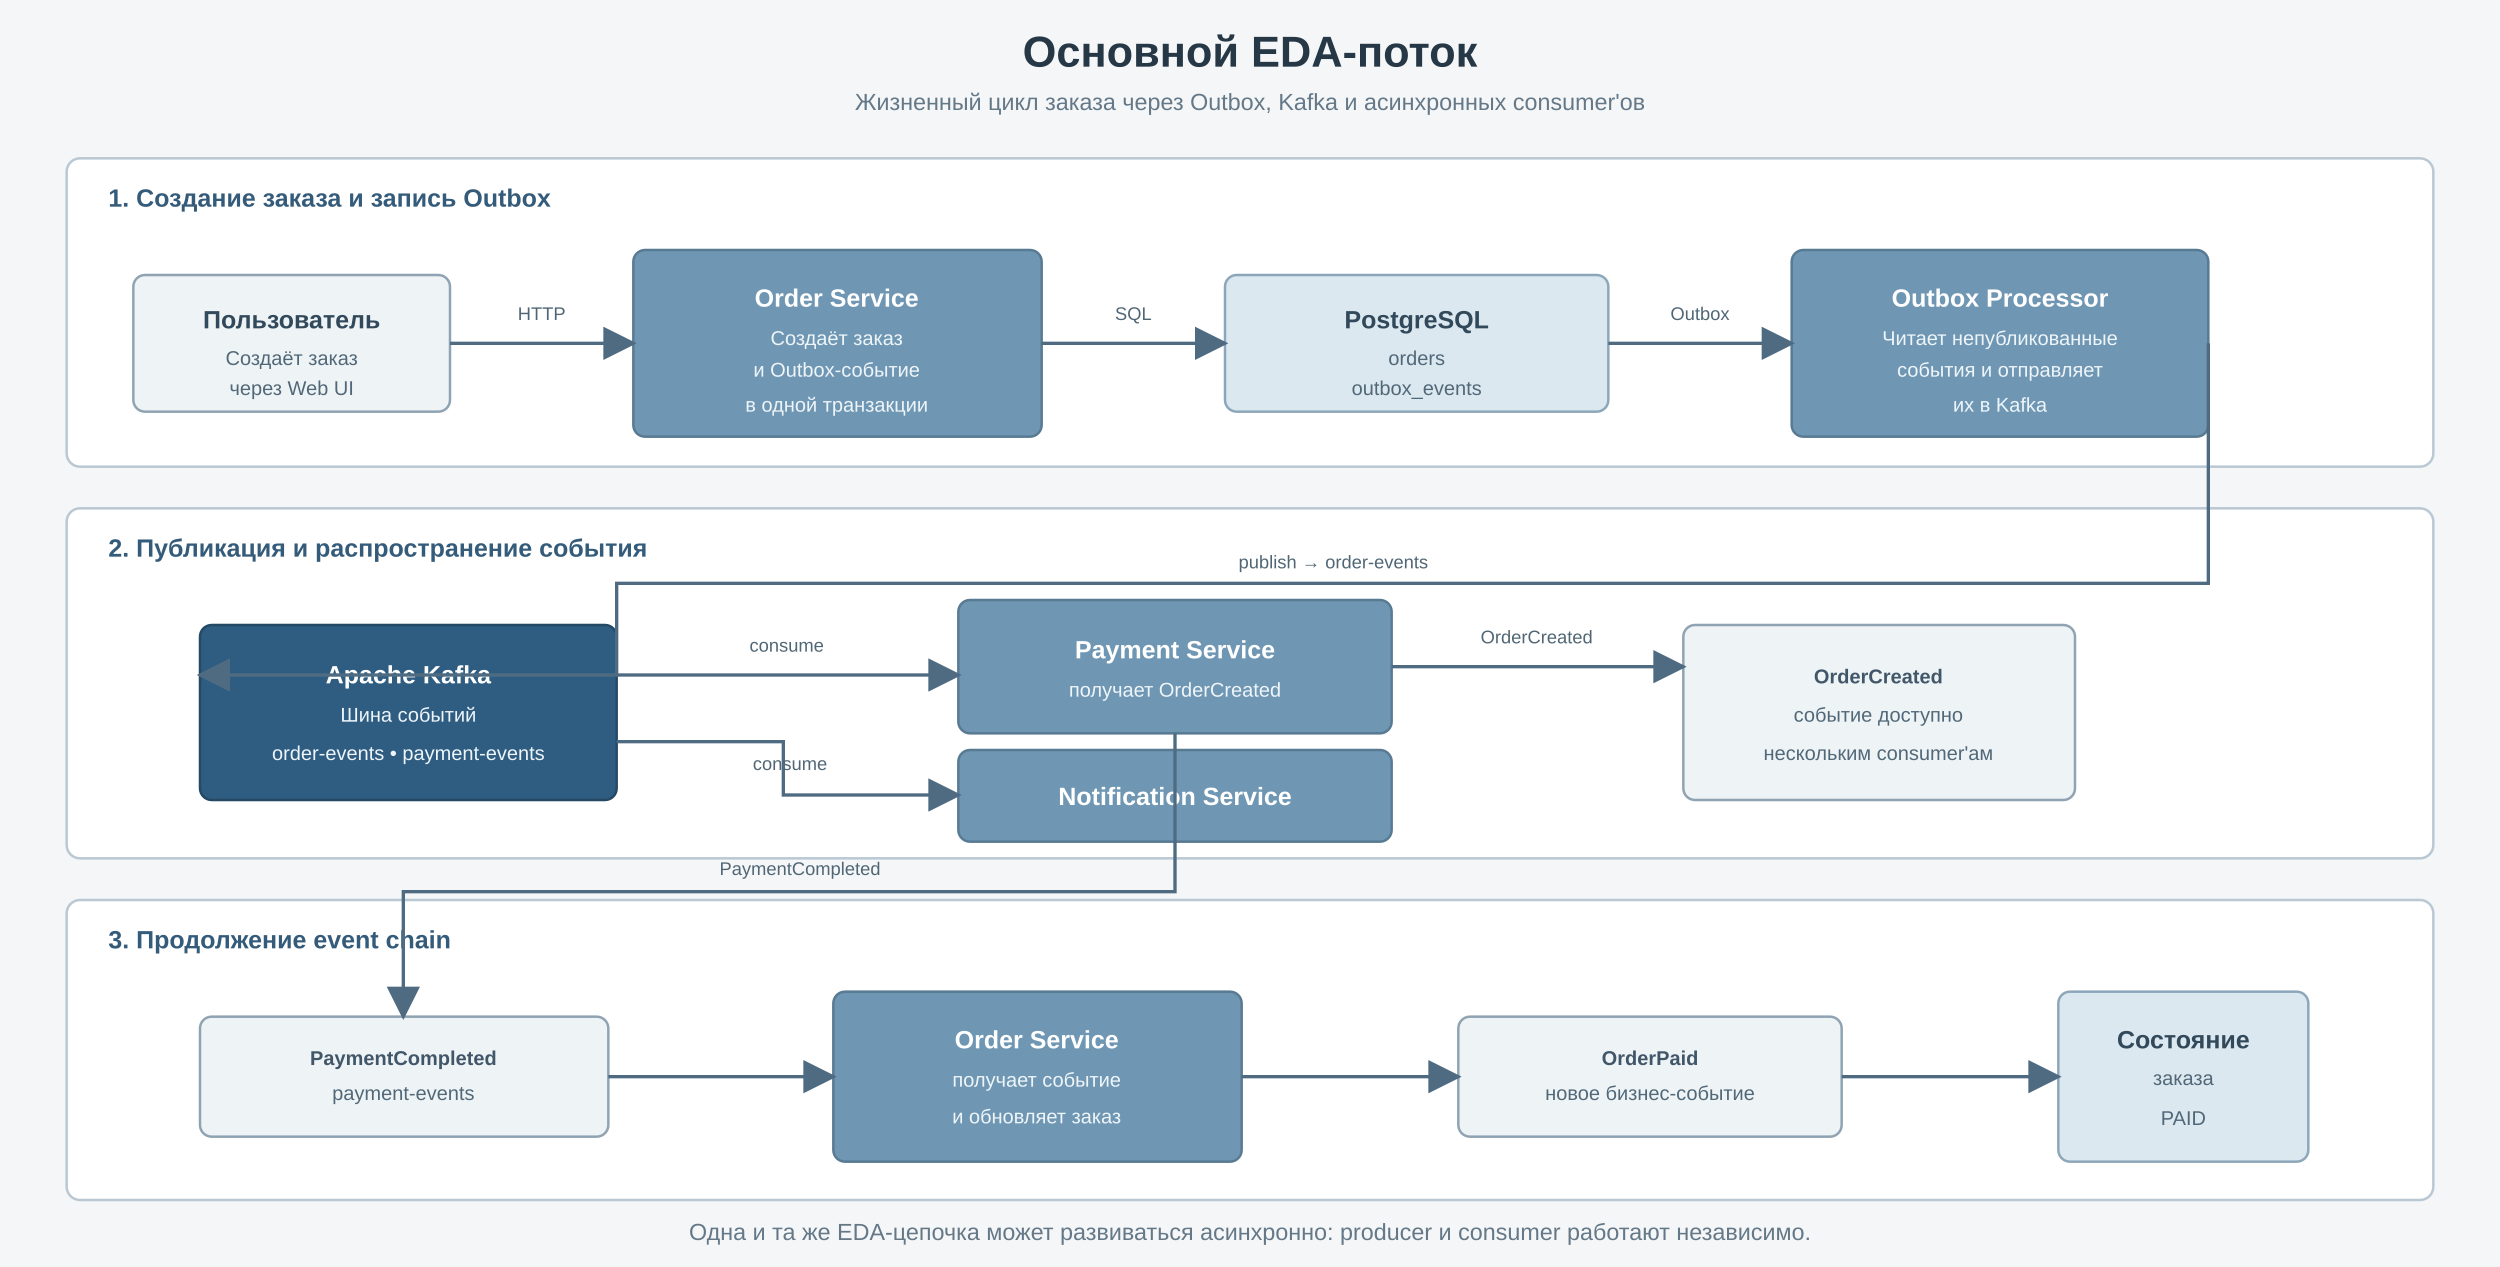
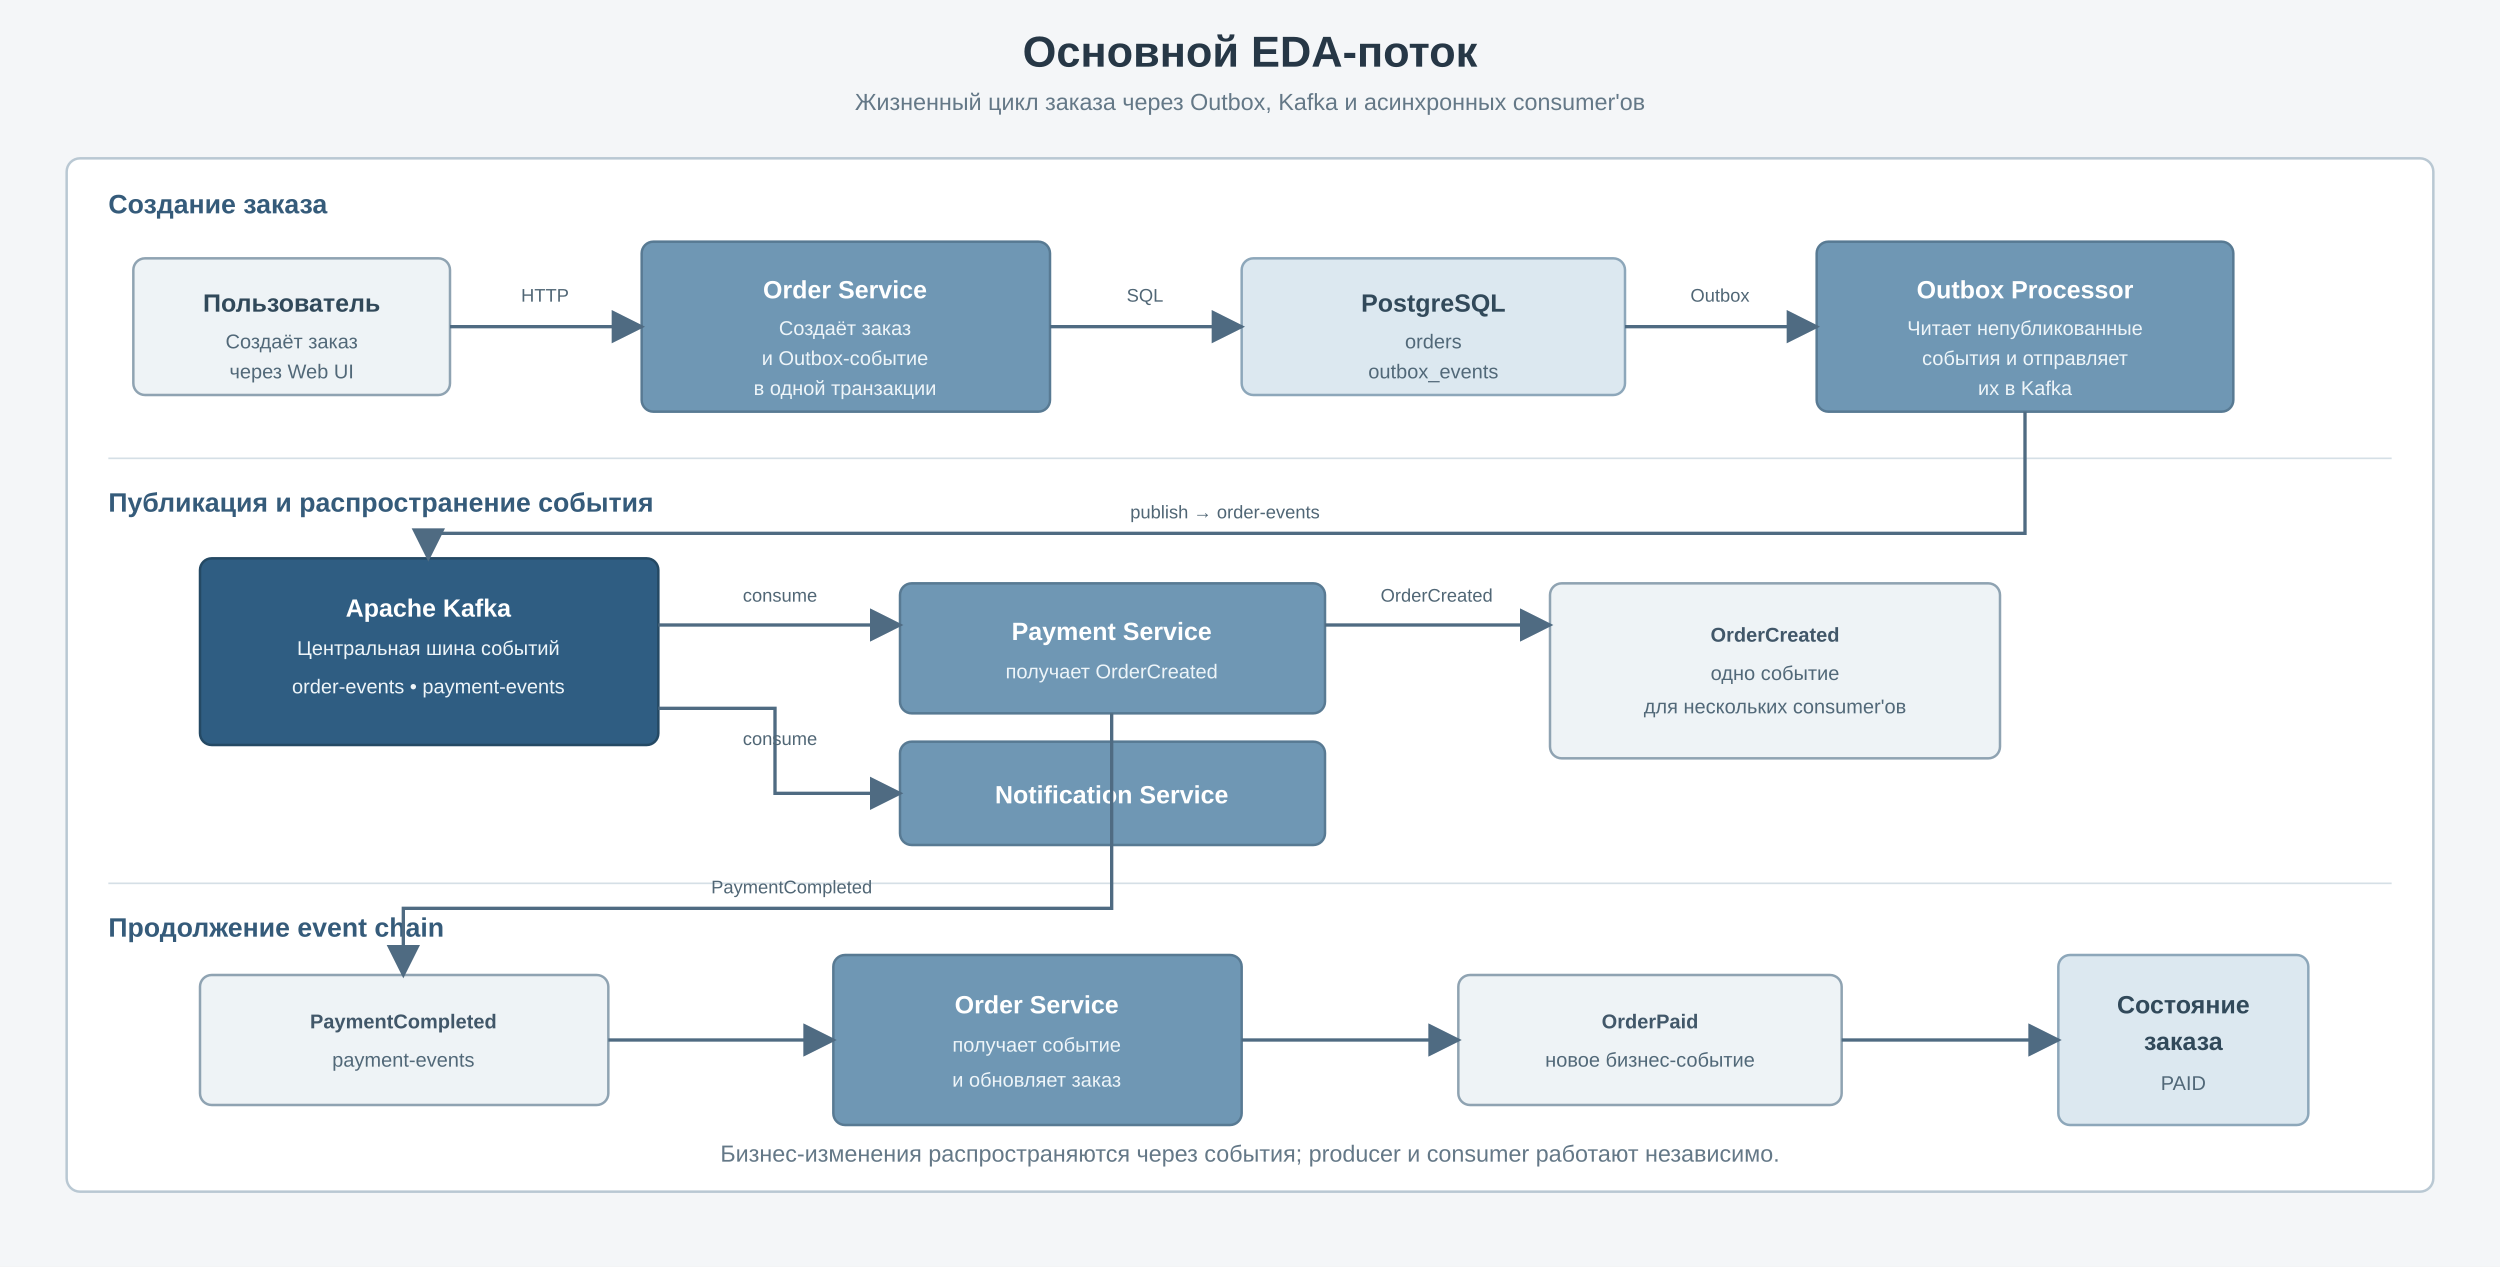
<svg xmlns="http://www.w3.org/2000/svg" width="1500" height="760" viewBox="0 0 1500 760">
  <defs>
    <marker id="arrow" markerWidth="10" markerHeight="10" refX="9" refY="5" orient="auto">
      <path d="M0 0 L10 5 L0 10 Z" fill="#4f6b82" />
    </marker>
    <style>
      text{font-family:Arial,Helvetica,sans-serif}
      .title{font-size:26px;font-weight:700;fill:#263746}
      .subtitle{font-size:14px;fill:#647887}
-       .sectionTitle{font-size:15px;font-weight:700;fill:#355b7a}
+       .section{font-size:16px;font-weight:700;fill:#355b7a}
      .panel{fill:#fff;stroke:#b9c8d3;stroke-width:1.5}
      .service{fill:#6f97b4;stroke:#587a93;stroke-width:1.5}
      .system{fill:#2f5d82;stroke:#244964;stroke-width:1.5}
      .data{fill:#dce8f0;stroke:#8da7ba;stroke-width:1.5}
      .event{fill:#eef3f6;stroke:#8fa3b2;stroke-width:1.5}
      .cardTitle{font-size:15px;font-weight:700;fill:#fff}
      .darkTitle{font-size:15px;font-weight:700;fill:#31495a}
      .body{font-size:12px;fill:#eef5f9}
      .dark{font-size:12px;fill:#516878}
      .label{font-size:11px;fill:#506675}
      .eventText{font-size:12px;font-weight:700;fill:#415769}
      .line{stroke:#4f6b82;stroke-width:2;fill:none;marker-end:url(#arrow)}
+       .divider{stroke:#d5dfe6;stroke-width:1}
    </style>
  </defs>
  <rect width="1500" height="760" fill="#f4f6f8" />
  <text x="750" y="40" text-anchor="middle" class="title">Основной EDA-поток</text>
  <text x="750" y="66" text-anchor="middle" class="subtitle">Жизненный цикл заказа через Outbox, Kafka и асинхронных consumer'ов</text>
-   <rect x="40" y="95" width="1420" height="185" rx="8" class="panel" />
-   <text x="65" y="124" class="sectionTitle">1. Создание заказа и запись Outbox</text>
-   <rect x="80" y="165" width="190" height="82" rx="7" class="event" />
-   <text x="175" y="197" text-anchor="middle" class="darkTitle">Пользователь</text>
-   <text x="175" y="219" text-anchor="middle" class="dark">Создаёт заказ</text>
-   <text x="175" y="237" text-anchor="middle" class="dark">через Web UI</text>
-   <rect x="380" y="150" width="245" height="112" rx="7" class="service" />
-   <text x="502" y="184" text-anchor="middle" class="cardTitle">Order Service</text>
-   <text x="502" y="207" text-anchor="middle" class="body">Создаёт заказ</text>
-   <text x="502" y="226" text-anchor="middle" class="body">и Outbox-событие</text>
-   <text x="502" y="247" text-anchor="middle" class="body">в одной транзакции</text>
-   <rect x="735" y="165" width="230" height="82" rx="7" class="data" />
-   <text x="850" y="197" text-anchor="middle" class="darkTitle">PostgreSQL</text>
-   <text x="850" y="219" text-anchor="middle" class="dark">orders</text>
-   <text x="850" y="237" text-anchor="middle" class="dark">outbox_events</text>
-   <rect x="1075" y="150" width="250" height="112" rx="7" class="service" />
-   <text x="1200" y="184" text-anchor="middle" class="cardTitle">Outbox Processor</text>
-   <text x="1200" y="207" text-anchor="middle" class="body">Читает непубликованные</text>
-   <text x="1200" y="226" text-anchor="middle" class="body">события и отправляет</text>
-   <text x="1200" y="247" text-anchor="middle" class="body">их в Kafka</text>
-   <path d="M270 206 L380 206" class="line" />
-   <text x="325" y="192" text-anchor="middle" class="label">HTTP</text>
-   <path d="M625 206 L735 206" class="line" />
-   <text x="680" y="192" text-anchor="middle" class="label">SQL</text>
-   <path d="M965 206 L1075 206" class="line" />
-   <text x="1020" y="192" text-anchor="middle" class="label">Outbox</text>
-   <rect x="40" y="305" width="1420" height="210" rx="8" class="panel" />
-   <text x="65" y="334" class="sectionTitle">2. Публикация и распространение события</text>
-   <rect x="120" y="375" width="250" height="105" rx="7" class="system" />
-   <text x="245" y="410" text-anchor="middle" class="cardTitle">Apache Kafka</text>
-   <text x="245" y="433" text-anchor="middle" class="body">Шина событий</text>
-   <text x="245" y="456" text-anchor="middle" class="body">order-events • payment-events</text>
-   <rect x="575" y="360" width="260" height="80" rx="7" class="service" />
-   <text x="705" y="395" text-anchor="middle" class="cardTitle">Payment Service</text>
-   <text x="705" y="418" text-anchor="middle" class="body">получает OrderCreated</text>
-   <rect x="575" y="450" width="260" height="55" rx="7" class="service" />
-   <text x="705" y="483" text-anchor="middle" class="cardTitle">Notification Service</text>
-   <rect x="1010" y="375" width="235" height="105" rx="7" class="event" />
-   <text x="1127" y="410" text-anchor="middle" class="eventText">OrderCreated</text>
-   <text x="1127" y="433" text-anchor="middle" class="dark">событие доступно</text>
-   <text x="1127" y="456" text-anchor="middle" class="dark">нескольким consumer'ам</text>
-   <path d="M1325 206 L1325 350 L370 350 L370 405 L120 405" class="line" />
-   <text x="800" y="341" text-anchor="middle" class="label">publish → order-events</text>
-   <path d="M370 405 L575 405" class="line" />
-   <text x="472" y="391" text-anchor="middle" class="label">consume</text>
-   <path d="M370 445 L470 445 L470 477 L575 477" class="line" />
-   <text x="474" y="462" text-anchor="middle" class="label">consume</text>
-   <path d="M835 400 L1010 400" class="line" />
-   <text x="922" y="386" text-anchor="middle" class="label">OrderCreated</text>
-   <rect x="40" y="540" width="1420" height="180" rx="8" class="panel" />
-   <text x="65" y="569" class="sectionTitle">3. Продолжение event chain</text>
-   <rect x="120" y="610" width="245" height="72" rx="7" class="event" />
-   <text x="242" y="639" text-anchor="middle" class="eventText">PaymentCompleted</text>
-   <text x="242" y="660" text-anchor="middle" class="dark">payment-events</text>
-   <rect x="500" y="595" width="245" height="102" rx="7" class="service" />
-   <text x="622" y="629" text-anchor="middle" class="cardTitle">Order Service</text>
-   <text x="622" y="652" text-anchor="middle" class="body">получает событие</text>
-   <text x="622" y="674" text-anchor="middle" class="body">и обновляет заказ</text>
-   <rect x="875" y="610" width="230" height="72" rx="7" class="event" />
-   <text x="990" y="639" text-anchor="middle" class="eventText">OrderPaid</text>
-   <text x="990" y="660" text-anchor="middle" class="dark">новое бизнес-событие</text>
-   <rect x="1235" y="595" width="150" height="102" rx="7" class="data" />
-   <text x="1310" y="629" text-anchor="middle" class="darkTitle">Состояние</text>
-   <text x="1310" y="651" text-anchor="middle" class="dark">заказа</text>
-   <text x="1310" y="675" text-anchor="middle" class="dark">PAID</text>
-   <path d="M705 440 L705 535 L242 535 L242 610" class="line" />
-   <text x="480" y="525" text-anchor="middle" class="label">PaymentCompleted</text>
-   <path d="M365 646 L500 646" class="line" />
-   <path d="M745 646 L875 646" class="line" />
-   <path d="M1105 646 L1235 646" class="line" />
-   <text x="750" y="744" text-anchor="middle" class="subtitle">Одна и та же EDA-цепочка может развиваться асинхронно: producer и consumer работают независимо.</text>
+   <rect x="40" y="95" width="1420" height="620" rx="8" class="panel" />
+   <text x="65" y="128" class="section">Создание заказа</text>
+   <rect x="80" y="155" width="190" height="82" rx="7" class="event" />
+   <text x="175" y="187" text-anchor="middle" class="darkTitle">Пользователь</text>
+   <text x="175" y="209" text-anchor="middle" class="dark">Создаёт заказ</text>
+   <text x="175" y="227" text-anchor="middle" class="dark">через Web UI</text>
+   <rect x="385" y="145" width="245" height="102" rx="7" class="service" />
+   <text x="507" y="179" text-anchor="middle" class="cardTitle">Order Service</text>
+   <text x="507" y="201" text-anchor="middle" class="body">Создаёт заказ</text>
+   <text x="507" y="219" text-anchor="middle" class="body">и Outbox-событие</text>
+   <text x="507" y="237" text-anchor="middle" class="body">в одной транзакции</text>
+   <rect x="745" y="155" width="230" height="82" rx="7" class="data" />
+   <text x="860" y="187" text-anchor="middle" class="darkTitle">PostgreSQL</text>
+   <text x="860" y="209" text-anchor="middle" class="dark">orders</text>
+   <text x="860" y="227" text-anchor="middle" class="dark">outbox_events</text>
+   <rect x="1090" y="145" width="250" height="102" rx="7" class="service" />
+   <text x="1215" y="179" text-anchor="middle" class="cardTitle">Outbox Processor</text>
+   <text x="1215" y="201" text-anchor="middle" class="body">Читает непубликованные</text>
+   <text x="1215" y="219" text-anchor="middle" class="body">события и отправляет</text>
+   <text x="1215" y="237" text-anchor="middle" class="body">их в Kafka</text>
+   <path d="M270 196 L385 196" class="line" />
+   <text x="327" y="181" text-anchor="middle" class="label">HTTP</text>
+   <path d="M630 196 L745 196" class="line" />
+   <text x="687" y="181" text-anchor="middle" class="label">SQL</text>
+   <path d="M975 196 L1090 196" class="line" />
+   <text x="1032" y="181" text-anchor="middle" class="label">Outbox</text>
+   <line x1="65" y1="275" x2="1435" y2="275" class="divider" />
+   <text x="65" y="307" class="section">Публикация и распространение события</text>
+   <rect x="120" y="335" width="275" height="112" rx="7" class="system" />
+   <text x="257" y="370" text-anchor="middle" class="cardTitle">Apache Kafka</text>
+   <text x="257" y="393" text-anchor="middle" class="body">Центральная шина событий</text>
+   <text x="257" y="416" text-anchor="middle" class="body">order-events • payment-events</text>
+   <rect x="540" y="350" width="255" height="78" rx="7" class="service" />
+   <text x="667" y="384" text-anchor="middle" class="cardTitle">Payment Service</text>
+   <text x="667" y="407" text-anchor="middle" class="body">получает OrderCreated</text>
+   <rect x="540" y="445" width="255" height="62" rx="7" class="service" />
+   <text x="667" y="482" text-anchor="middle" class="cardTitle">Notification Service</text>
+   <rect x="930" y="350" width="270" height="105" rx="7" class="event" />
+   <text x="1065" y="385" text-anchor="middle" class="eventText">OrderCreated</text>
+   <text x="1065" y="408" text-anchor="middle" class="dark">одно событие</text>
+   <text x="1065" y="428" text-anchor="middle" class="dark">для нескольких consumer'ов</text>
+   <path d="M1215 247 L1215 320 L257 320 L257 335" class="line" />
+   <text x="735" y="311" text-anchor="middle" class="label">publish → order-events</text>
+   <path d="M395 375 L540 375" class="line" />
+   <text x="468" y="361" text-anchor="middle" class="label">consume</text>
+   <path d="M395 425 L465 425 L465 476 L540 476" class="line" />
+   <text x="468" y="447" text-anchor="middle" class="label">consume</text>
+   <path d="M795 375 L930 375" class="line" />
+   <text x="862" y="361" text-anchor="middle" class="label">OrderCreated</text>
+   <line x1="65" y1="530" x2="1435" y2="530" class="divider" />
+   <text x="65" y="562" class="section">Продолжение event chain</text>
+   <rect x="120" y="585" width="245" height="78" rx="7" class="event" />
+   <text x="242" y="617" text-anchor="middle" class="eventText">PaymentCompleted</text>
+   <text x="242" y="640" text-anchor="middle" class="dark">payment-events</text>
+   <rect x="500" y="573" width="245" height="102" rx="7" class="service" />
+   <text x="622" y="608" text-anchor="middle" class="cardTitle">Order Service</text>
+   <text x="622" y="631" text-anchor="middle" class="body">получает событие</text>
+   <text x="622" y="652" text-anchor="middle" class="body">и обновляет заказ</text>
+   <rect x="875" y="585" width="230" height="78" rx="7" class="event" />
+   <text x="990" y="617" text-anchor="middle" class="eventText">OrderPaid</text>
+   <text x="990" y="640" text-anchor="middle" class="dark">новое бизнес-событие</text>
+   <rect x="1235" y="573" width="150" height="102" rx="7" class="data" />
+   <text x="1310" y="608" text-anchor="middle" class="darkTitle">Состояние</text>
+   <text x="1310" y="630" text-anchor="middle" class="darkTitle">заказа</text>
+   <text x="1310" y="654" text-anchor="middle" class="dark">PAID</text>
+   <path d="M667 428 L667 545 L242 545 L242 585" class="line" />
+   <text x="475" y="536" text-anchor="middle" class="label">PaymentCompleted</text>
+   <path d="M365 624 L500 624" class="line" />
+   <path d="M745 624 L875 624" class="line" />
+   <path d="M1105 624 L1235 624" class="line" />
+   <text x="750" y="697" text-anchor="middle" class="subtitle">Бизнес-изменения распространяются через события; producer и consumer работают независимо.</text>
</svg>
